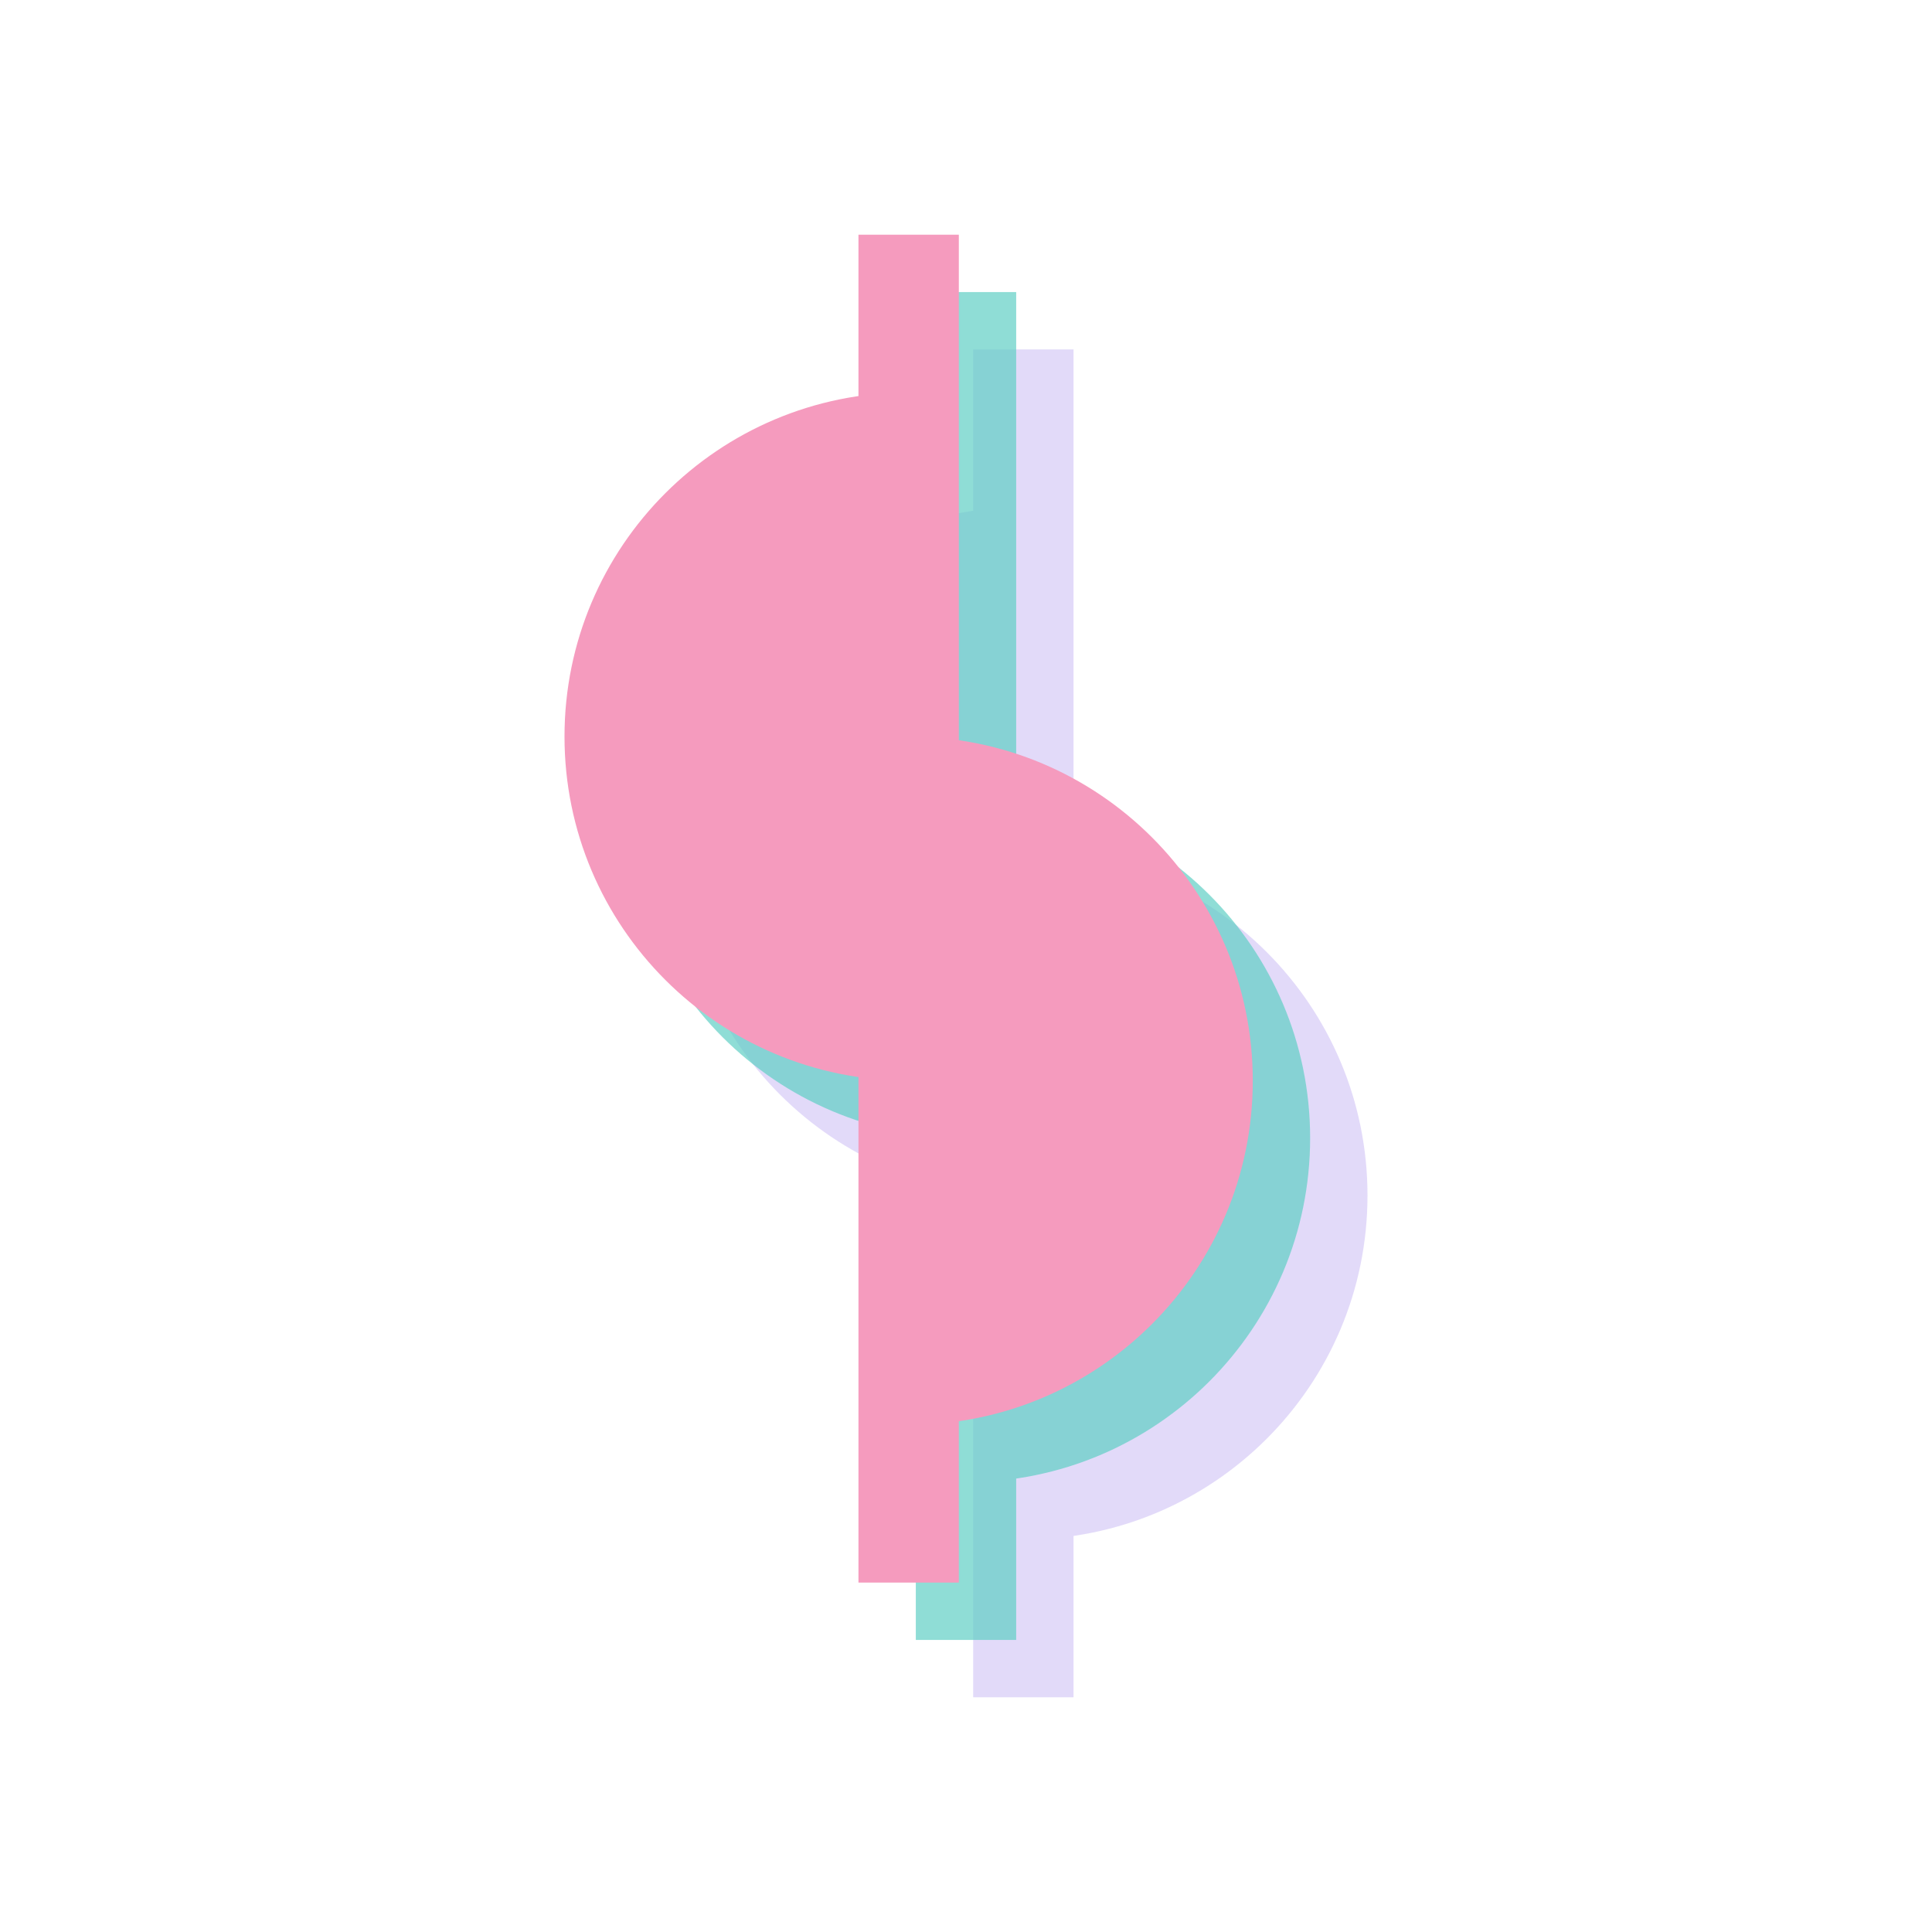
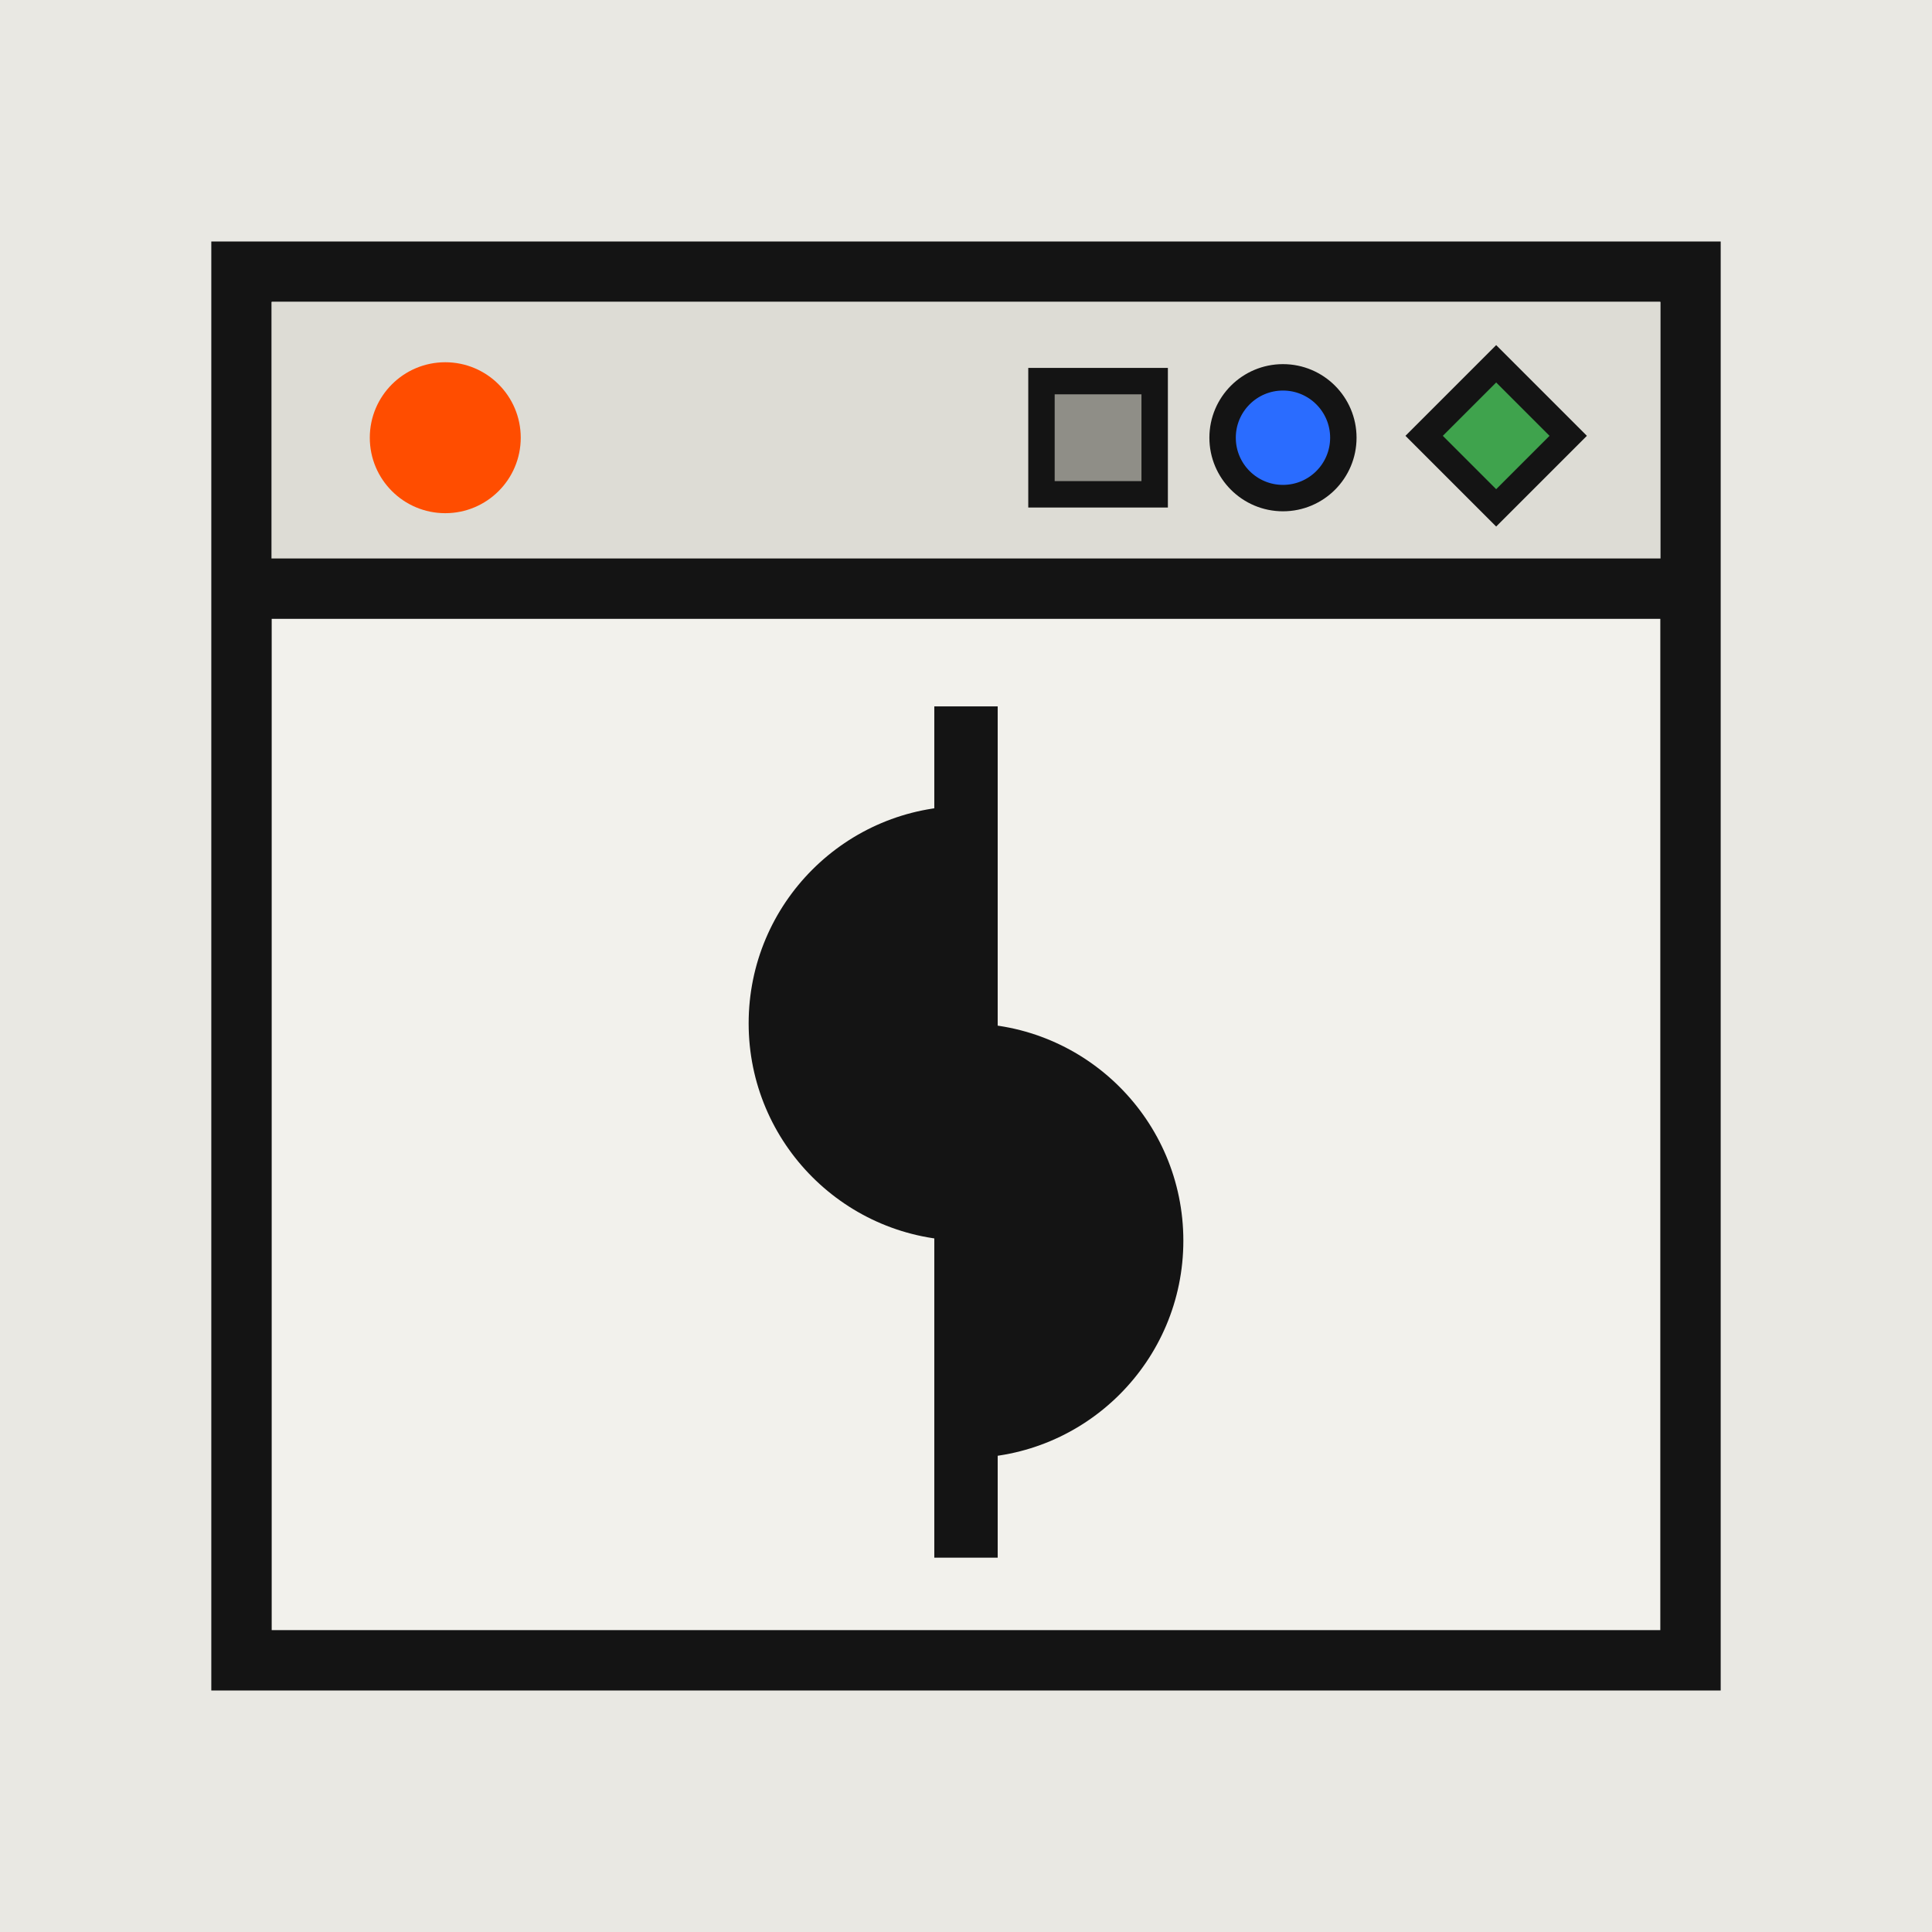
<svg xmlns="http://www.w3.org/2000/svg" viewBox="0 0 512 512">
  <defs>
    <g id="coin">
-       <path stroke="none" d="M0 -144.0A96 96 0 0 0 0 48.0Z" />
-       <path stroke="none" d="M0 -48.0A96 96 0 0 1 0 144.0Z" />
-       <rect stroke="none" x="-14" y="-188.0" width="28" height="376.0" />
+       <path d="M0 -144A96 96 0 0 0 0 48Z" />
+       <path d="M0 -48A96 96 0 0 1 0 144Z" />
+       <rect x="-14" y="-188" width="28" height="376" />
    </g>
  </defs>
-   <rect width="512" height="512" fill="#FFFFFF" />
-   <g transform="translate(256 256) scale(0.95) translate(-16 -16)">
-     <g opacity="0.4" fill="#B7A3F0" stroke="#B7A3F0" transform="translate(32 32)">
-       <use href="#coin" />
+   <rect width="512" height="512" fill="#E9E8E3" />
+   <g id="art">
+     <rect x="64" y="72" width="384" height="368" fill="#F2F1EC" stroke="#141414" stroke-width="16" />
+     <rect x="72" y="80" width="368" height="72" fill="#DDDCD5" />
+     <path d="M64 156H448" stroke="#141414" stroke-width="16" />
+     <circle cx="118" cy="116" r="20" fill="#FF4D00" />
+     <g stroke="#141414" stroke-width="7">
+       <rect x="276" y="101" width="30" height="30" fill="#8F8E87" />
+       <circle cx="340" cy="116" r="16" fill="#2A6CFF" />
+       <rect x="383" y="102" width="27" height="27" fill="#3FA34D" transform="rotate(45 396.5 115.5)" />
    </g>
-     <g opacity="0.7" fill="#5FCFC4" stroke="#5FCFC4" transform="translate(16 16)">
-       <use href="#coin" />
-     </g>
-     <g fill="#F59BBE" stroke="#F59BBE">
+     <g fill="#141414" transform="translate(256 300) scale(0.6)">
      <use href="#coin" />
    </g>
  </g>
</svg>
